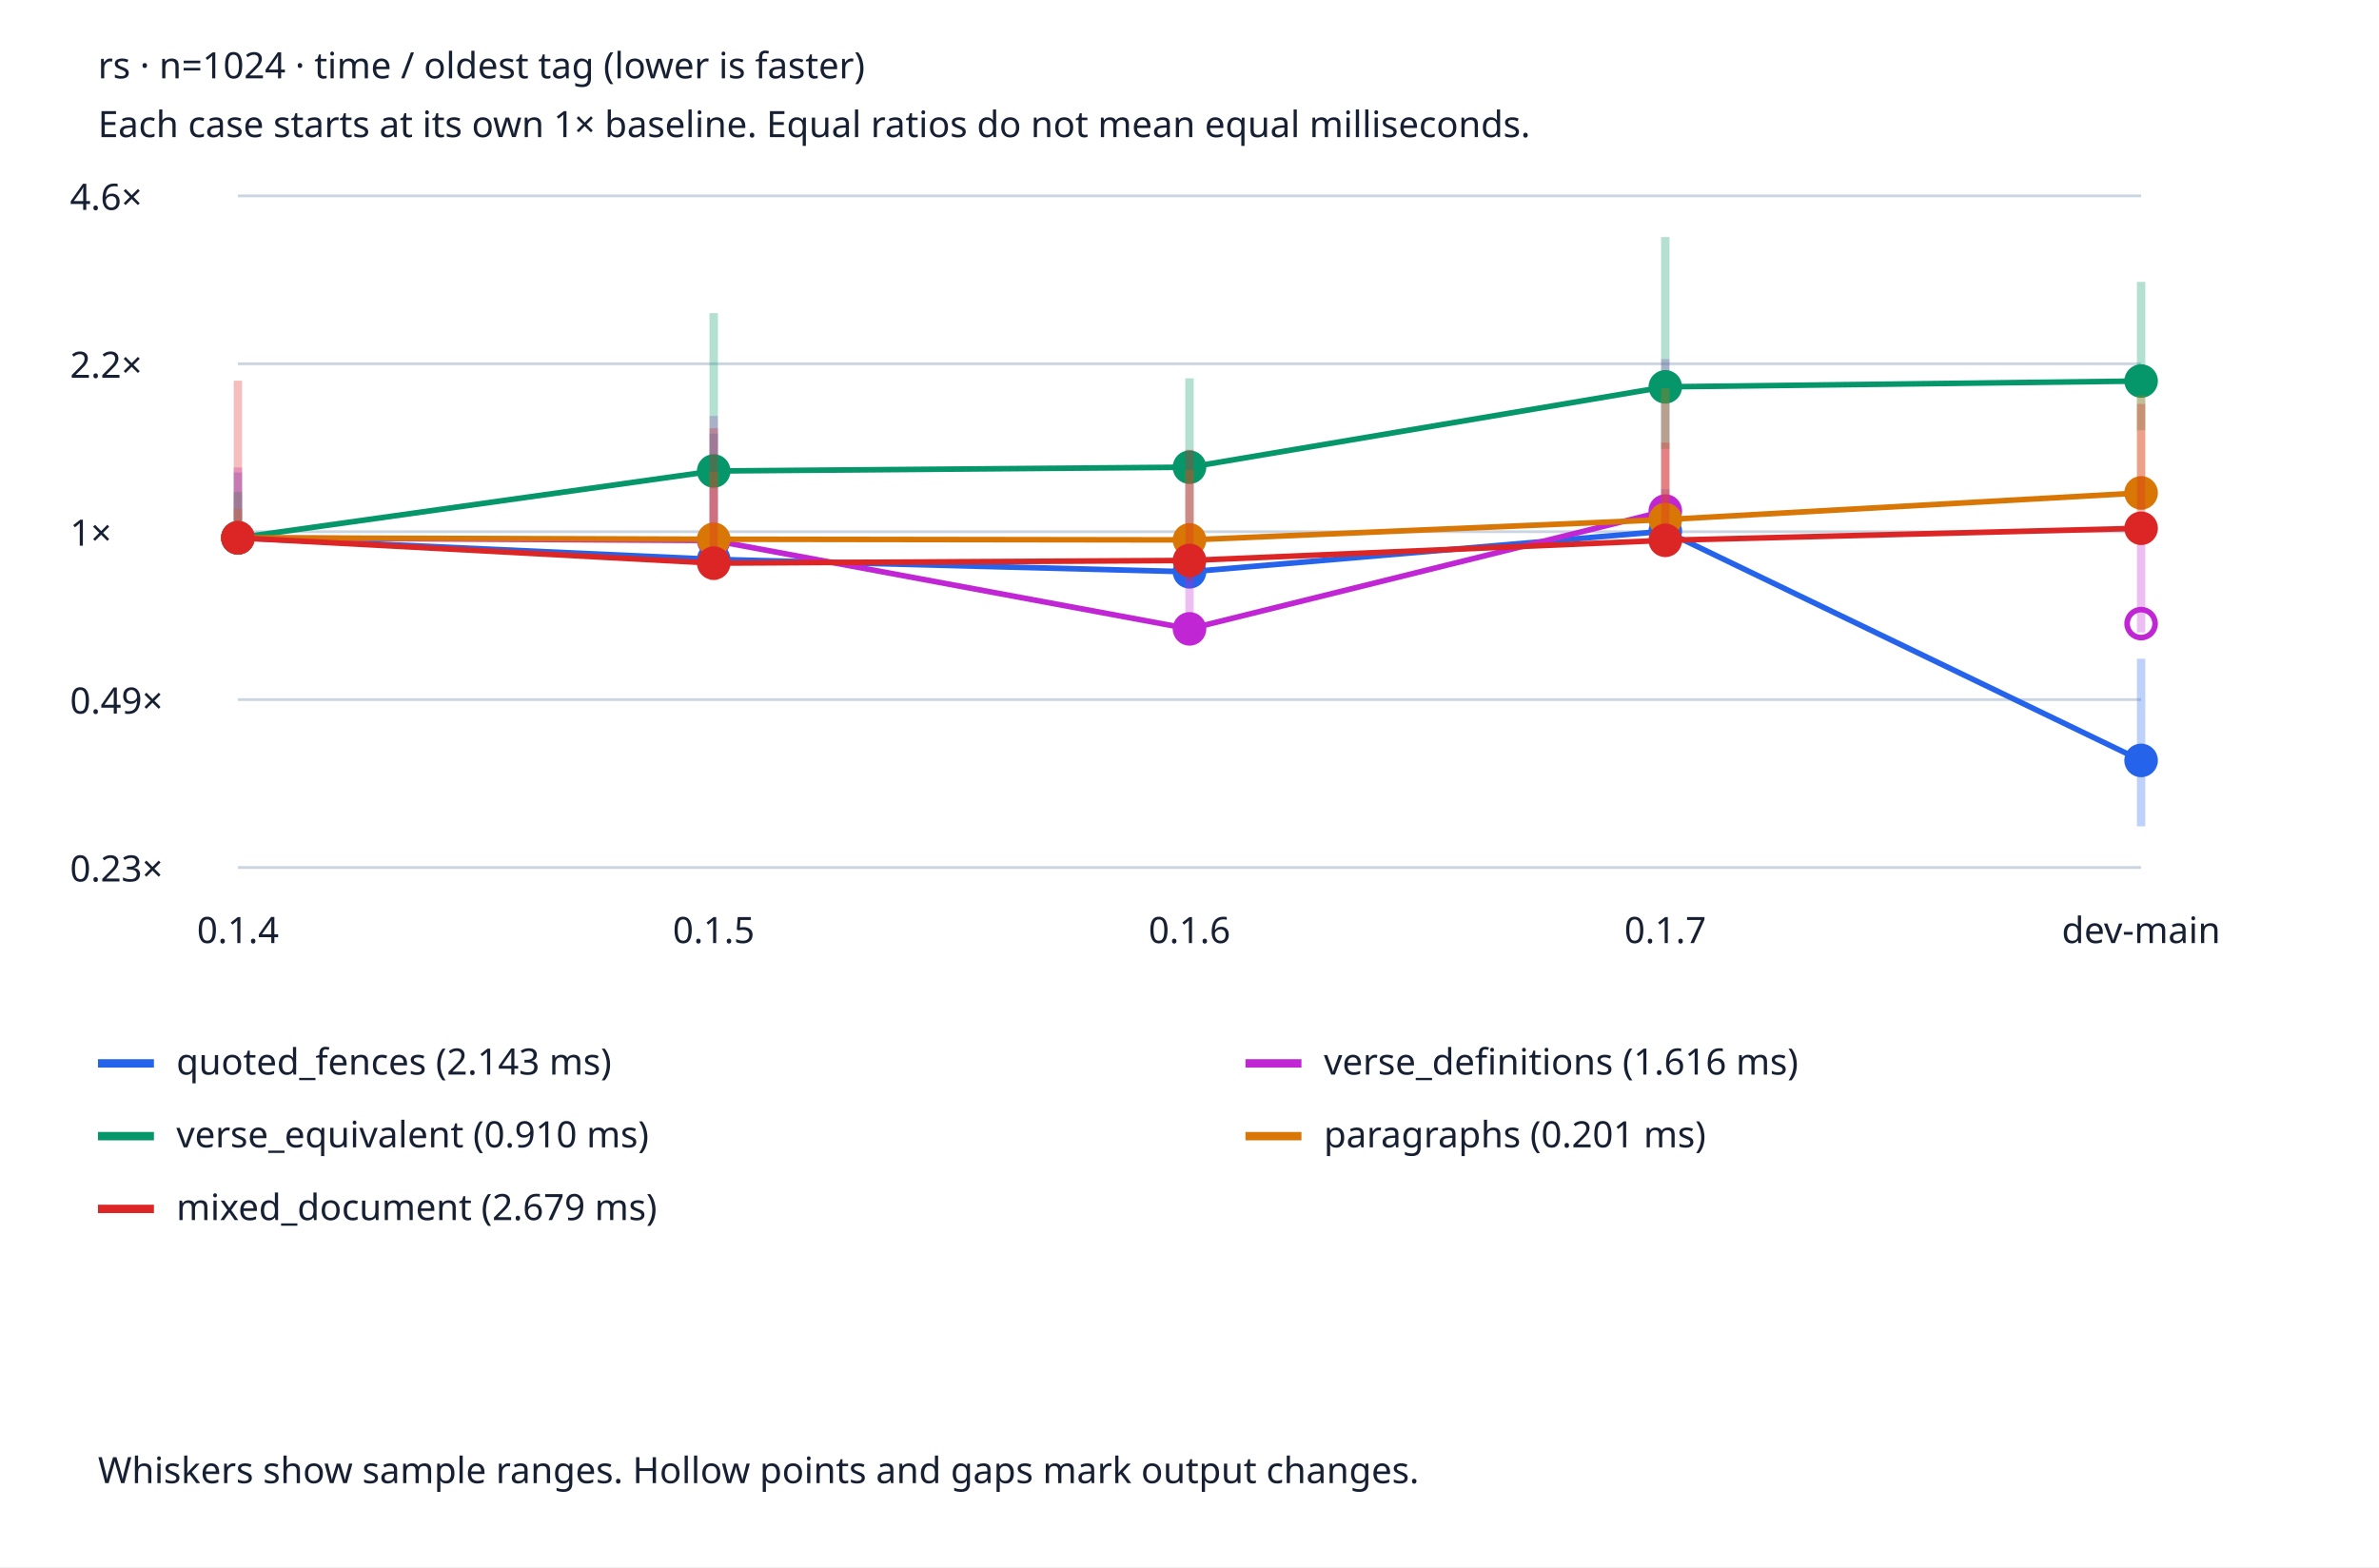
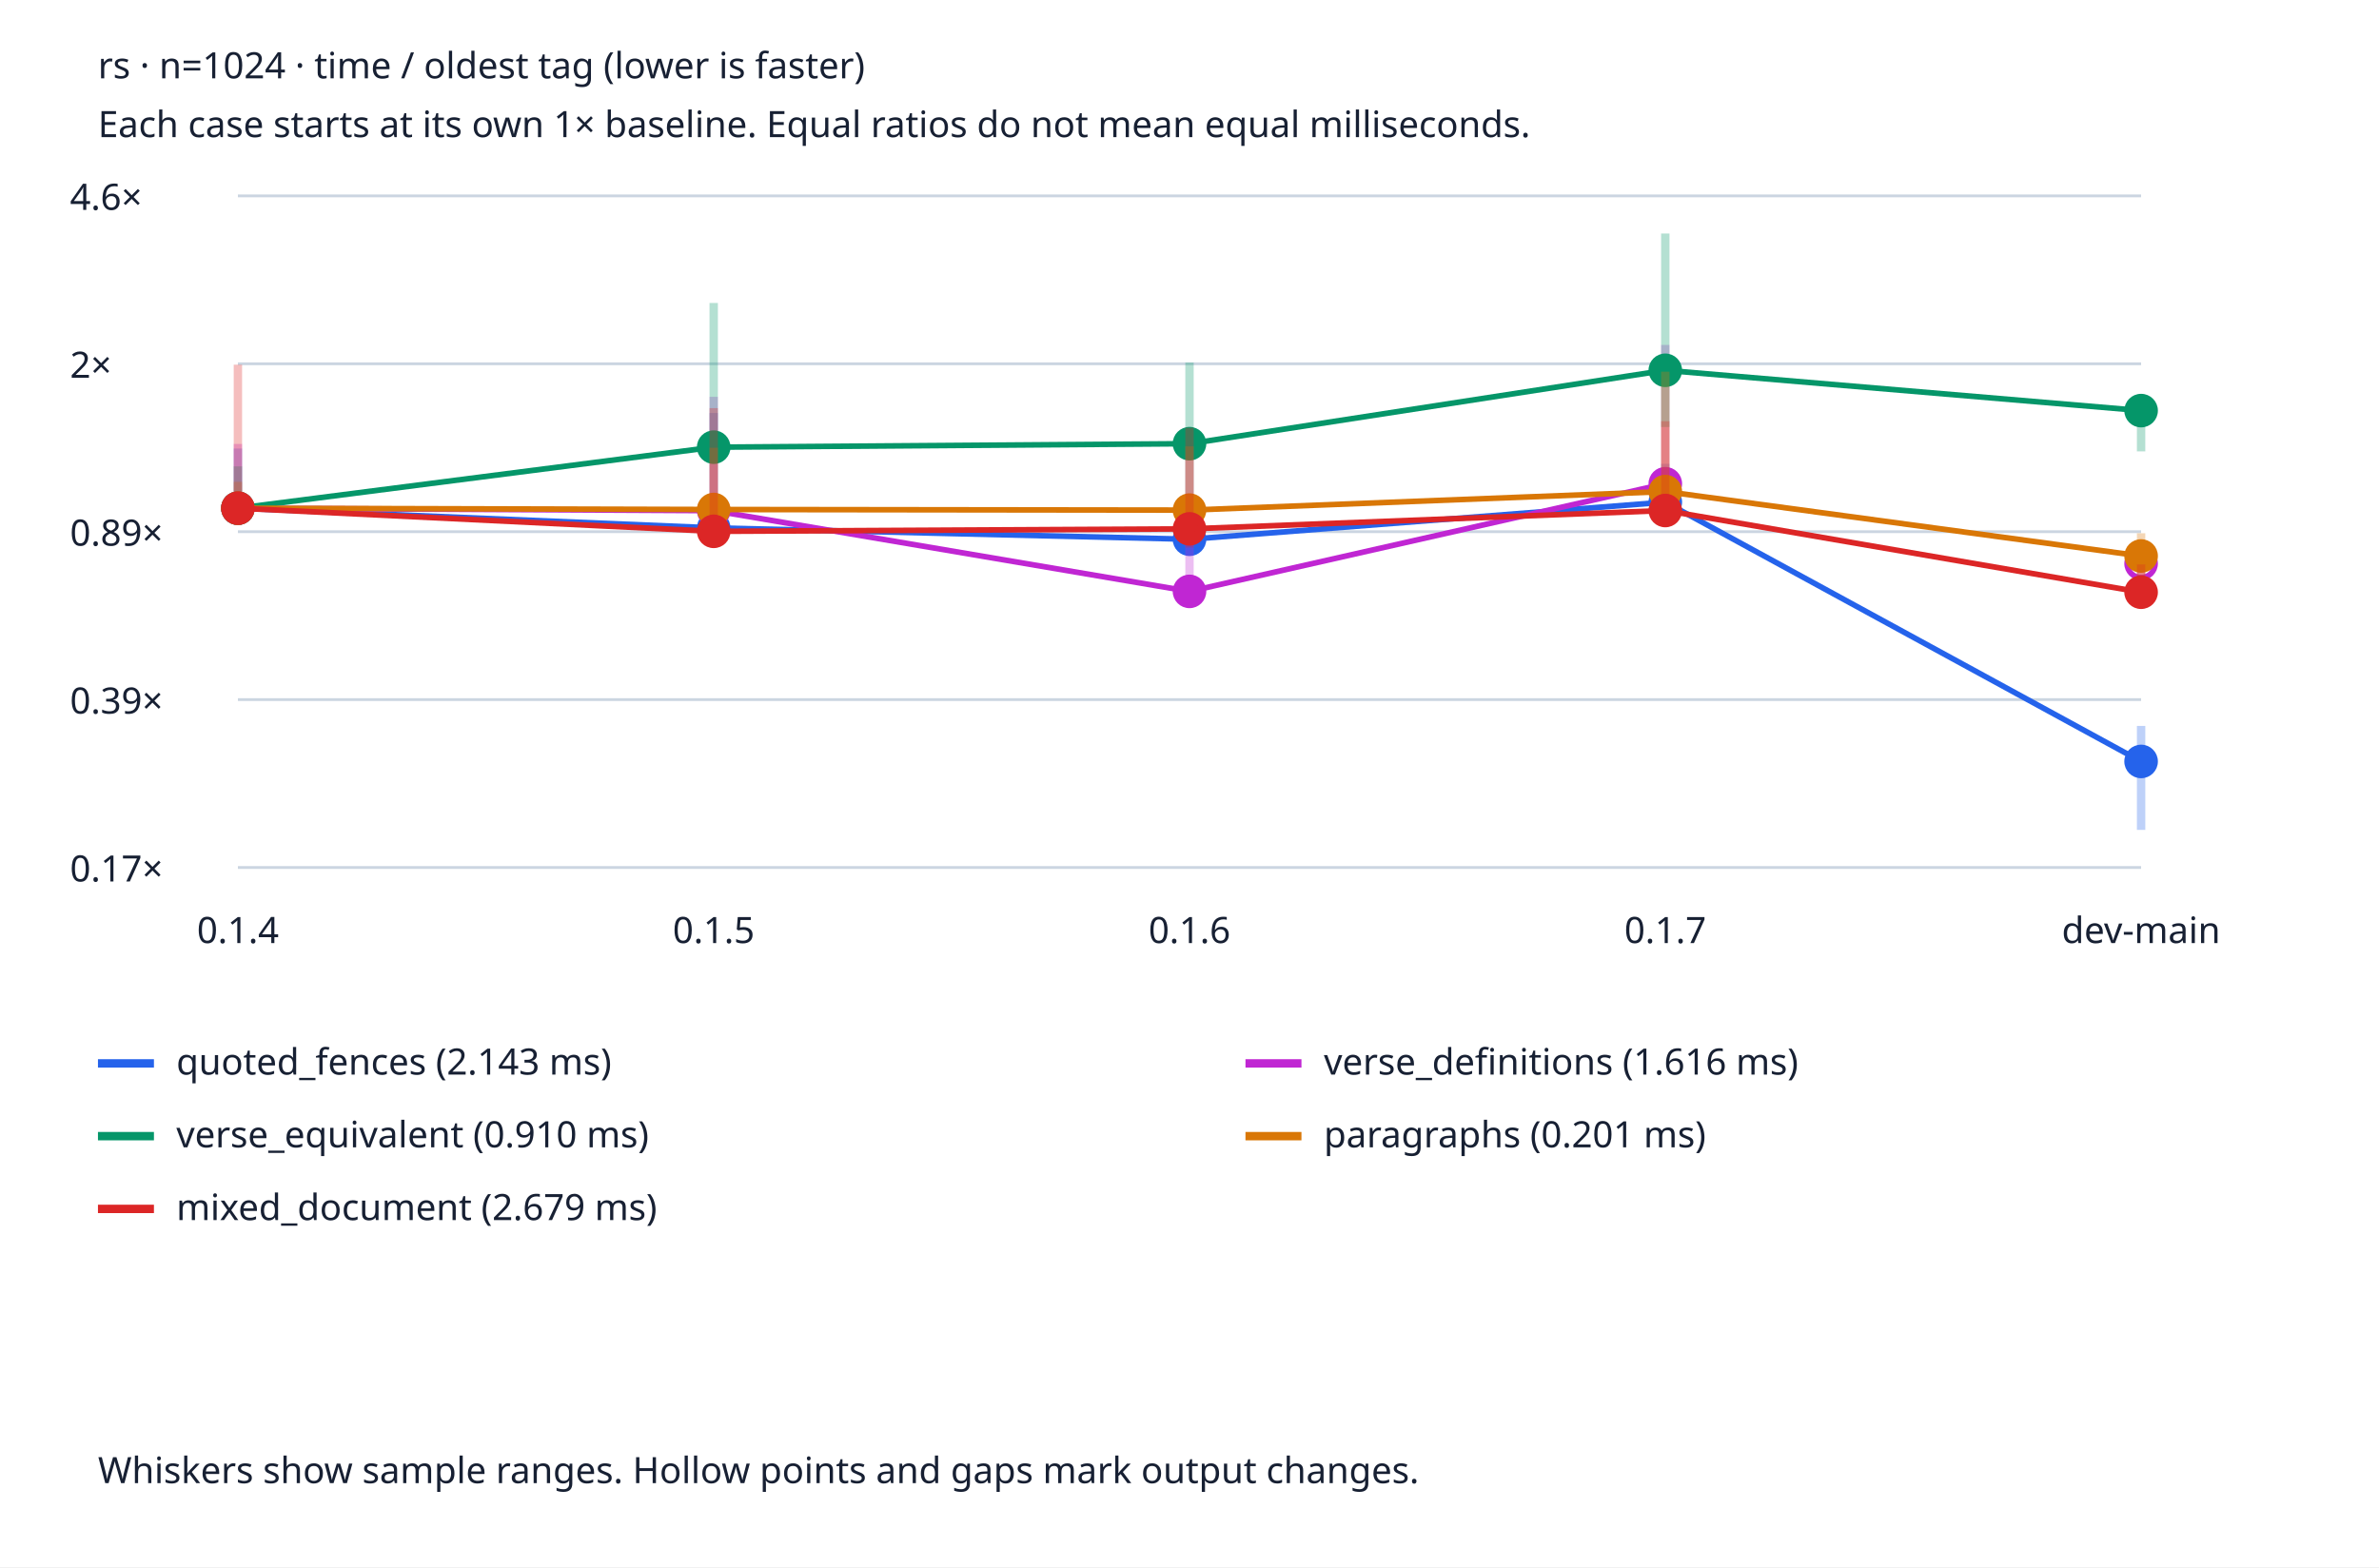
<svg xmlns="http://www.w3.org/2000/svg" viewBox="0 0 850 560" role="img" aria-labelledby="title desc">
  <style>text{font:13px system-ui;fill:#172033}.bg{fill:#fff}.grid{stroke:#cbd5e1}@media(prefers-color-scheme:dark){text{fill:#edf2f7}.bg{fill:#152033}.grid{stroke:#475569}}</style>
  <rect class="bg" width="850" height="560" />
  <text x="35" y="28" font-weight="bold">rs · n=1024 · time / oldest tag (lower is faster)</text>
  <text x="35" y="49">Each case starts at its own 1× baseline. Equal ratios do not mean equal milliseconds.</text>
  <line class="grid" x1="85" x2="765" y1="310.0" y2="310.0" />
-   <text x="25" y="315.0">0.23×</text>
+   <text x="25" y="315.0">0.17×</text>
  <line class="grid" x1="85" x2="765" y1="250.0" y2="250.0" />
-   <text x="25" y="255.0">0.49×</text>
+   <text x="25" y="255.0">0.39×</text>
  <line class="grid" x1="85" x2="765" y1="190.0" y2="190.0" />
-   <text x="25" y="195.0">1×</text>
+   <text x="25" y="195.0">0.89×</text>
  <line class="grid" x1="85" x2="765" y1="130.0" y2="130.0" />
-   <text x="25" y="135.0">2.2×</text>
+   <text x="25" y="135.0">2×</text>
  <line class="grid" x1="85" x2="765" y1="70.0" y2="70.0" />
  <text x="25" y="75.0">4.6×</text>
  <text x="85.0" y="337" text-anchor="middle">0.1.4</text>
  <text x="255.0" y="337" text-anchor="middle">0.1.5</text>
  <text x="425.0" y="337" text-anchor="middle">0.1.6</text>
  <text x="595.0" y="337" text-anchor="middle">0.1.7</text>
  <text x="765.0" y="337" text-anchor="middle">dev-main</text>
-   <line x1="85.0" x2="85.0" y1="197.876" y2="168.848" stroke="#2563eb" stroke-width="3" opacity=".3" />
-   <circle cx="85.0" cy="192.186" r="5" fill="#2563eb" stroke="#2563eb" stroke-width="2" />
-   <line x1="85.0" y1="192.186" x2="255.0" y2="199.886" stroke="#2563eb" stroke-width="2" />
-   <line x1="255.0" x2="255.0" y1="207.089" y2="154.942" stroke="#2563eb" stroke-width="3" opacity=".3" />
-   <circle cx="255.0" cy="199.886" r="5" fill="#2563eb" stroke="#2563eb" stroke-width="2" />
-   <line x1="255.0" y1="199.886" x2="425.0" y2="204.333" stroke="#2563eb" stroke-width="2" />
-   <line x1="425.0" x2="425.0" y1="208.19" y2="162.413" stroke="#2563eb" stroke-width="3" opacity=".3" />
-   <circle cx="425.0" cy="204.333" r="5" fill="#2563eb" stroke="#2563eb" stroke-width="2" />
-   <line x1="425.0" y1="204.333" x2="595.0" y2="189.798" stroke="#2563eb" stroke-width="2" />
-   <line x1="595.0" x2="595.0" y1="194.956" y2="174.826" stroke="#2563eb" stroke-width="3" opacity=".3" />
-   <circle cx="595.0" cy="189.798" r="5" fill="#2563eb" stroke="#2563eb" stroke-width="2" />
-   <line x1="595.0" y1="189.798" x2="765.0" y2="271.733" stroke="#2563eb" stroke-width="2" />
-   <line x1="765.0" x2="765.0" y1="295.281" y2="235.417" stroke="#2563eb" stroke-width="3" opacity=".3" />
-   <circle cx="765.0" cy="271.733" r="5" fill="#2563eb" stroke="#2563eb" stroke-width="2" />
+   <line x1="85.0" x2="85.0" y1="186.803" y2="160.288" stroke="#2563eb" stroke-width="3" opacity=".3" />
+   <circle cx="85.0" cy="181.605" r="5" fill="#2563eb" stroke="#2563eb" stroke-width="2" />
+   <line x1="85.0" y1="181.605" x2="255.0" y2="188.638" stroke="#2563eb" stroke-width="2" />
+   <line x1="255.0" x2="255.0" y1="195.218" y2="147.586" stroke="#2563eb" stroke-width="3" opacity=".3" />
+   <circle cx="255.0" cy="188.638" r="5" fill="#2563eb" stroke="#2563eb" stroke-width="2" />
+   <line x1="255.0" y1="188.638" x2="425.0" y2="192.701" stroke="#2563eb" stroke-width="2" />
+   <line x1="425.0" x2="425.0" y1="196.224" y2="154.41" stroke="#2563eb" stroke-width="3" opacity=".3" />
+   <circle cx="425.0" cy="192.701" r="5" fill="#2563eb" stroke="#2563eb" stroke-width="2" />
+   <line x1="425.0" y1="192.701" x2="595.0" y2="179.425" stroke="#2563eb" stroke-width="2" />
+   <line x1="595.0" x2="595.0" y1="184.135" y2="165.749" stroke="#2563eb" stroke-width="3" opacity=".3" />
+   <circle cx="595.0" cy="179.425" r="5" fill="#2563eb" stroke="#2563eb" stroke-width="2" />
+   <line x1="595.0" y1="179.425" x2="765.0" y2="272.101" stroke="#2563eb" stroke-width="2" />
+   <line x1="765.0" x2="765.0" y1="296.555" y2="259.403" stroke="#2563eb" stroke-width="3" opacity=".3" />
+   <circle cx="765.0" cy="272.101" r="5" fill="#2563eb" stroke="#2563eb" stroke-width="2" />
  <line x1="35" x2="55" y1="380" y2="380" stroke="#2563eb" stroke-width="3" />
  <text x="63" y="384">quoted_fences (2.143 ms)</text>
-   <line x1="85.0" x2="85.0" y1="197.728" y2="167.042" stroke="#c026d3" stroke-width="3" opacity=".3" />
-   <circle cx="85.0" cy="192.186" r="5" fill="#c026d3" stroke="#c026d3" stroke-width="2" />
-   <line x1="85.0" y1="192.186" x2="255.0" y2="193.141" stroke="#c026d3" stroke-width="2" />
-   <line x1="255.0" x2="255.0" y1="198.204" y2="148.611" stroke="#c026d3" stroke-width="3" opacity=".3" />
-   <circle cx="255.0" cy="193.141" r="5" fill="#c026d3" stroke="#c026d3" stroke-width="2" />
-   <line x1="255.0" y1="193.141" x2="425.0" y2="224.726" stroke="#c026d3" stroke-width="2" />
-   <line x1="425.0" x2="425.0" y1="228.169" y2="192.145" stroke="#c026d3" stroke-width="3" opacity=".3" />
-   <circle cx="425.0" cy="224.726" r="5" fill="#c026d3" stroke="#c026d3" stroke-width="2" />
-   <line x1="425.0" y1="224.726" x2="595.0" y2="182.608" stroke="#c026d3" stroke-width="2" />
-   <line x1="595.0" x2="595.0" y1="186.723" y2="128.311" stroke="#c026d3" stroke-width="3" opacity=".3" />
-   <circle cx="595.0" cy="182.608" r="5" fill="#c026d3" stroke="#c026d3" stroke-width="2" />
-   <line x1="765.0" x2="765.0" y1="225.973" y2="183.815" stroke="#c026d3" stroke-width="3" opacity=".3" />
-   <circle cx="765.0" cy="222.847" r="5" fill="none" stroke="#c026d3" stroke-width="2" />
+   <line x1="85.0" x2="85.0" y1="186.667" y2="158.639" stroke="#c026d3" stroke-width="3" opacity=".3" />
+   <circle cx="85.0" cy="181.605" r="5" fill="#c026d3" stroke="#c026d3" stroke-width="2" />
+   <line x1="85.0" y1="181.605" x2="255.0" y2="182.477" stroke="#c026d3" stroke-width="2" />
+   <line x1="255.0" x2="255.0" y1="187.102" y2="141.804" stroke="#c026d3" stroke-width="3" opacity=".3" />
+   <circle cx="255.0" cy="182.477" r="5" fill="#c026d3" stroke="#c026d3" stroke-width="2" />
+   <line x1="255.0" y1="182.477" x2="425.0" y2="211.328" stroke="#c026d3" stroke-width="2" />
+   <line x1="425.0" x2="425.0" y1="214.473" y2="181.568" stroke="#c026d3" stroke-width="3" opacity=".3" />
+   <circle cx="425.0" cy="211.328" r="5" fill="#c026d3" stroke="#c026d3" stroke-width="2" />
+   <line x1="425.0" y1="211.328" x2="595.0" y2="172.857" stroke="#c026d3" stroke-width="2" />
+   <line x1="595.0" x2="595.0" y1="176.616" y2="123.262" stroke="#c026d3" stroke-width="3" opacity=".3" />
+   <circle cx="595.0" cy="172.857" r="5" fill="#c026d3" stroke="#c026d3" stroke-width="2" />
+   <line x1="765.0" x2="765.0" y1="205.974" y2="196.114" stroke="#c026d3" stroke-width="3" opacity=".3" />
+   <circle cx="765.0" cy="201.395" r="5" fill="none" stroke="#c026d3" stroke-width="2" />
  <line x1="445" x2="465" y1="380" y2="380" stroke="#c026d3" stroke-width="3" />
  <text x="473" y="384">verse_definitions (1.616 ms)</text>
-   <line x1="85.0" x2="85.0" y1="194.978" y2="175.824" stroke="#059669" stroke-width="3" opacity=".3" />
-   <circle cx="85.0" cy="192.186" r="5" fill="#059669" stroke="#059669" stroke-width="2" />
-   <line x1="85.0" y1="192.186" x2="255.0" y2="168.307" stroke="#059669" stroke-width="2" />
-   <line x1="255.0" x2="255.0" y1="171.159" y2="111.893" stroke="#059669" stroke-width="3" opacity=".3" />
-   <circle cx="255.0" cy="168.307" r="5" fill="#059669" stroke="#059669" stroke-width="2" />
-   <line x1="255.0" y1="168.307" x2="425.0" y2="166.948" stroke="#059669" stroke-width="2" />
-   <line x1="425.0" x2="425.0" y1="170.528" y2="135.185" stroke="#059669" stroke-width="3" opacity=".3" />
-   <circle cx="425.0" cy="166.948" r="5" fill="#059669" stroke="#059669" stroke-width="2" />
-   <line x1="425.0" y1="166.948" x2="595.0" y2="138.236" stroke="#059669" stroke-width="2" />
-   <line x1="595.0" x2="595.0" y1="160.418" y2="84.719" stroke="#059669" stroke-width="3" opacity=".3" />
-   <circle cx="595.0" cy="138.236" r="5" fill="#059669" stroke="#059669" stroke-width="2" />
-   <line x1="595.0" y1="138.236" x2="765.0" y2="136.163" stroke="#059669" stroke-width="2" />
-   <line x1="765.0" x2="765.0" y1="153.779" y2="100.728" stroke="#059669" stroke-width="3" opacity=".3" />
-   <circle cx="765.0" cy="136.163" r="5" fill="#059669" stroke="#059669" stroke-width="2" />
+   <line x1="85.0" x2="85.0" y1="184.155" y2="166.66" stroke="#059669" stroke-width="3" opacity=".3" />
+   <circle cx="85.0" cy="181.605" r="5" fill="#059669" stroke="#059669" stroke-width="2" />
+   <line x1="85.0" y1="181.605" x2="255.0" y2="159.795" stroke="#059669" stroke-width="2" />
+   <line x1="255.0" x2="255.0" y1="162.4" y2="108.266" stroke="#059669" stroke-width="3" opacity=".3" />
+   <circle cx="255.0" cy="159.795" r="5" fill="#059669" stroke="#059669" stroke-width="2" />
+   <line x1="255.0" y1="159.795" x2="425.0" y2="158.553" stroke="#059669" stroke-width="2" />
+   <line x1="425.0" x2="425.0" y1="161.822" y2="129.541" stroke="#059669" stroke-width="3" opacity=".3" />
+   <circle cx="425.0" cy="158.553" r="5" fill="#059669" stroke="#059669" stroke-width="2" />
+   <line x1="425.0" y1="158.553" x2="595.0" y2="132.327" stroke="#059669" stroke-width="2" />
+   <line x1="595.0" x2="595.0" y1="152.589" y2="83.445" stroke="#059669" stroke-width="3" opacity=".3" />
+   <circle cx="595.0" cy="132.327" r="5" fill="#059669" stroke="#059669" stroke-width="2" />
+   <line x1="595.0" y1="132.327" x2="765.0" y2="146.727" stroke="#059669" stroke-width="2" />
+   <line x1="765.0" x2="765.0" y1="161.299" y2="142.348" stroke="#059669" stroke-width="3" opacity=".3" />
+   <circle cx="765.0" cy="146.727" r="5" fill="#059669" stroke="#059669" stroke-width="2" />
  <line x1="35" x2="55" y1="406" y2="406" stroke="#059669" stroke-width="3" />
  <text x="63" y="410">verse_equivalent (0.910 ms)</text>
-   <line x1="85.0" x2="85.0" y1="195.055" y2="181.865" stroke="#d97706" stroke-width="3" opacity=".3" />
-   <circle cx="85.0" cy="192.186" r="5" fill="#d97706" stroke="#d97706" stroke-width="2" />
-   <line x1="85.0" y1="192.186" x2="255.0" y2="192.694" stroke="#d97706" stroke-width="2" />
-   <line x1="255.0" x2="255.0" y1="196.184" y2="168.538" stroke="#d97706" stroke-width="3" opacity=".3" />
-   <circle cx="255.0" cy="192.694" r="5" fill="#d97706" stroke="#d97706" stroke-width="2" />
-   <line x1="255.0" y1="192.694" x2="425.0" y2="192.932" stroke="#d97706" stroke-width="2" />
-   <line x1="425.0" x2="425.0" y1="196.214" y2="168.003" stroke="#d97706" stroke-width="3" opacity=".3" />
-   <circle cx="425.0" cy="192.932" r="5" fill="#d97706" stroke="#d97706" stroke-width="2" />
-   <line x1="425.0" y1="192.932" x2="595.0" y2="185.673" stroke="#d97706" stroke-width="2" />
-   <line x1="595.0" x2="595.0" y1="192.69" y2="138.777" stroke="#d97706" stroke-width="3" opacity=".3" />
-   <circle cx="595.0" cy="185.673" r="5" fill="#d97706" stroke="#d97706" stroke-width="2" />
-   <line x1="595.0" y1="185.673" x2="765.0" y2="176.134" stroke="#d97706" stroke-width="2" />
-   <line x1="765.0" x2="765.0" y1="182.234" y2="141.332" stroke="#d97706" stroke-width="3" opacity=".3" />
-   <circle cx="765.0" cy="176.134" r="5" fill="#d97706" stroke="#d97706" stroke-width="2" />
+   <line x1="85.0" x2="85.0" y1="184.226" y2="172.178" stroke="#d97706" stroke-width="3" opacity=".3" />
+   <circle cx="85.0" cy="181.605" r="5" fill="#d97706" stroke="#d97706" stroke-width="2" />
+   <line x1="85.0" y1="181.605" x2="255.0" y2="182.07" stroke="#d97706" stroke-width="2" />
+   <line x1="255.0" x2="255.0" y1="185.258" y2="160.005" stroke="#d97706" stroke-width="3" opacity=".3" />
+   <circle cx="255.0" cy="182.07" r="5" fill="#d97706" stroke="#d97706" stroke-width="2" />
+   <line x1="255.0" y1="182.07" x2="425.0" y2="182.287" stroke="#d97706" stroke-width="2" />
+   <line x1="425.0" x2="425.0" y1="185.284" y2="159.516" stroke="#d97706" stroke-width="3" opacity=".3" />
+   <circle cx="425.0" cy="182.287" r="5" fill="#d97706" stroke="#d97706" stroke-width="2" />
+   <line x1="425.0" y1="182.287" x2="595.0" y2="175.656" stroke="#d97706" stroke-width="2" />
+   <line x1="595.0" x2="595.0" y1="182.066" y2="132.821" stroke="#d97706" stroke-width="3" opacity=".3" />
+   <circle cx="595.0" cy="175.656" r="5" fill="#d97706" stroke="#d97706" stroke-width="2" />
+   <line x1="595.0" y1="175.656" x2="765.0" y2="198.683" stroke="#d97706" stroke-width="2" />
+   <line x1="765.0" x2="765.0" y1="209.439" y2="190.558" stroke="#d97706" stroke-width="3" opacity=".3" />
+   <circle cx="765.0" cy="198.683" r="5" fill="#d97706" stroke="#d97706" stroke-width="2" />
  <line x1="445" x2="465" y1="406" y2="406" stroke="#d97706" stroke-width="3" />
  <text x="473" y="410">paragraphs (0.201 ms)</text>
-   <line x1="85.0" x2="85.0" y1="195.243" y2="136.034" stroke="#dc2626" stroke-width="3" opacity=".3" />
-   <circle cx="85.0" cy="192.186" r="5" fill="#dc2626" stroke="#dc2626" stroke-width="2" />
-   <line x1="85.0" y1="192.186" x2="255.0" y2="201.234" stroke="#dc2626" stroke-width="2" />
-   <line x1="255.0" x2="255.0" y1="207.257" y2="153.033" stroke="#dc2626" stroke-width="3" opacity=".3" />
-   <circle cx="255.0" cy="201.234" r="5" fill="#dc2626" stroke="#dc2626" stroke-width="2" />
-   <line x1="255.0" y1="201.234" x2="425.0" y2="200.27" stroke="#dc2626" stroke-width="2" />
-   <line x1="425.0" x2="425.0" y1="207.595" y2="160.722" stroke="#dc2626" stroke-width="3" opacity=".3" />
-   <circle cx="425.0" cy="200.27" r="5" fill="#dc2626" stroke="#dc2626" stroke-width="2" />
-   <line x1="425.0" y1="200.27" x2="595.0" y2="193.084" stroke="#dc2626" stroke-width="2" />
-   <line x1="595.0" x2="595.0" y1="196.049" y2="158.142" stroke="#dc2626" stroke-width="3" opacity=".3" />
-   <circle cx="595.0" cy="193.084" r="5" fill="#dc2626" stroke="#dc2626" stroke-width="2" />
-   <line x1="595.0" y1="193.084" x2="765.0" y2="188.774" stroke="#dc2626" stroke-width="2" />
-   <line x1="765.0" x2="765.0" y1="192.529" y2="144.336" stroke="#dc2626" stroke-width="3" opacity=".3" />
-   <circle cx="765.0" cy="188.774" r="5" fill="#dc2626" stroke="#dc2626" stroke-width="2" />
+   <line x1="85.0" x2="85.0" y1="184.397" y2="130.316" stroke="#dc2626" stroke-width="3" opacity=".3" />
+   <circle cx="85.0" cy="181.605" r="5" fill="#dc2626" stroke="#dc2626" stroke-width="2" />
+   <line x1="85.0" y1="181.605" x2="255.0" y2="189.87" stroke="#dc2626" stroke-width="2" />
+   <line x1="255.0" x2="255.0" y1="195.371" y2="145.843" stroke="#dc2626" stroke-width="3" opacity=".3" />
+   <circle cx="255.0" cy="189.87" r="5" fill="#dc2626" stroke="#dc2626" stroke-width="2" />
+   <line x1="255.0" y1="189.87" x2="425.0" y2="188.99" stroke="#dc2626" stroke-width="2" />
+   <line x1="425.0" x2="425.0" y1="195.68" y2="152.866" stroke="#dc2626" stroke-width="3" opacity=".3" />
+   <circle cx="425.0" cy="188.99" r="5" fill="#dc2626" stroke="#dc2626" stroke-width="2" />
+   <line x1="425.0" y1="188.99" x2="595.0" y2="182.426" stroke="#dc2626" stroke-width="2" />
+   <line x1="595.0" x2="595.0" y1="185.134" y2="150.51" stroke="#dc2626" stroke-width="3" opacity=".3" />
+   <circle cx="595.0" cy="182.426" r="5" fill="#dc2626" stroke="#dc2626" stroke-width="2" />
+   <line x1="595.0" y1="182.426" x2="765.0" y2="211.63" stroke="#dc2626" stroke-width="2" />
+   <line x1="765.0" x2="765.0" y1="212.872" y2="201.69" stroke="#dc2626" stroke-width="3" opacity=".3" />
+   <circle cx="765.0" cy="211.63" r="5" fill="#dc2626" stroke="#dc2626" stroke-width="2" />
  <line x1="35" x2="55" y1="432" y2="432" stroke="#dc2626" stroke-width="3" />
  <text x="63" y="436">mixed_document (2.679 ms)</text>
  <text x="35" y="530">Whiskers show sample ranges. Hollow points and gaps mark output changes.</text>
</svg>
